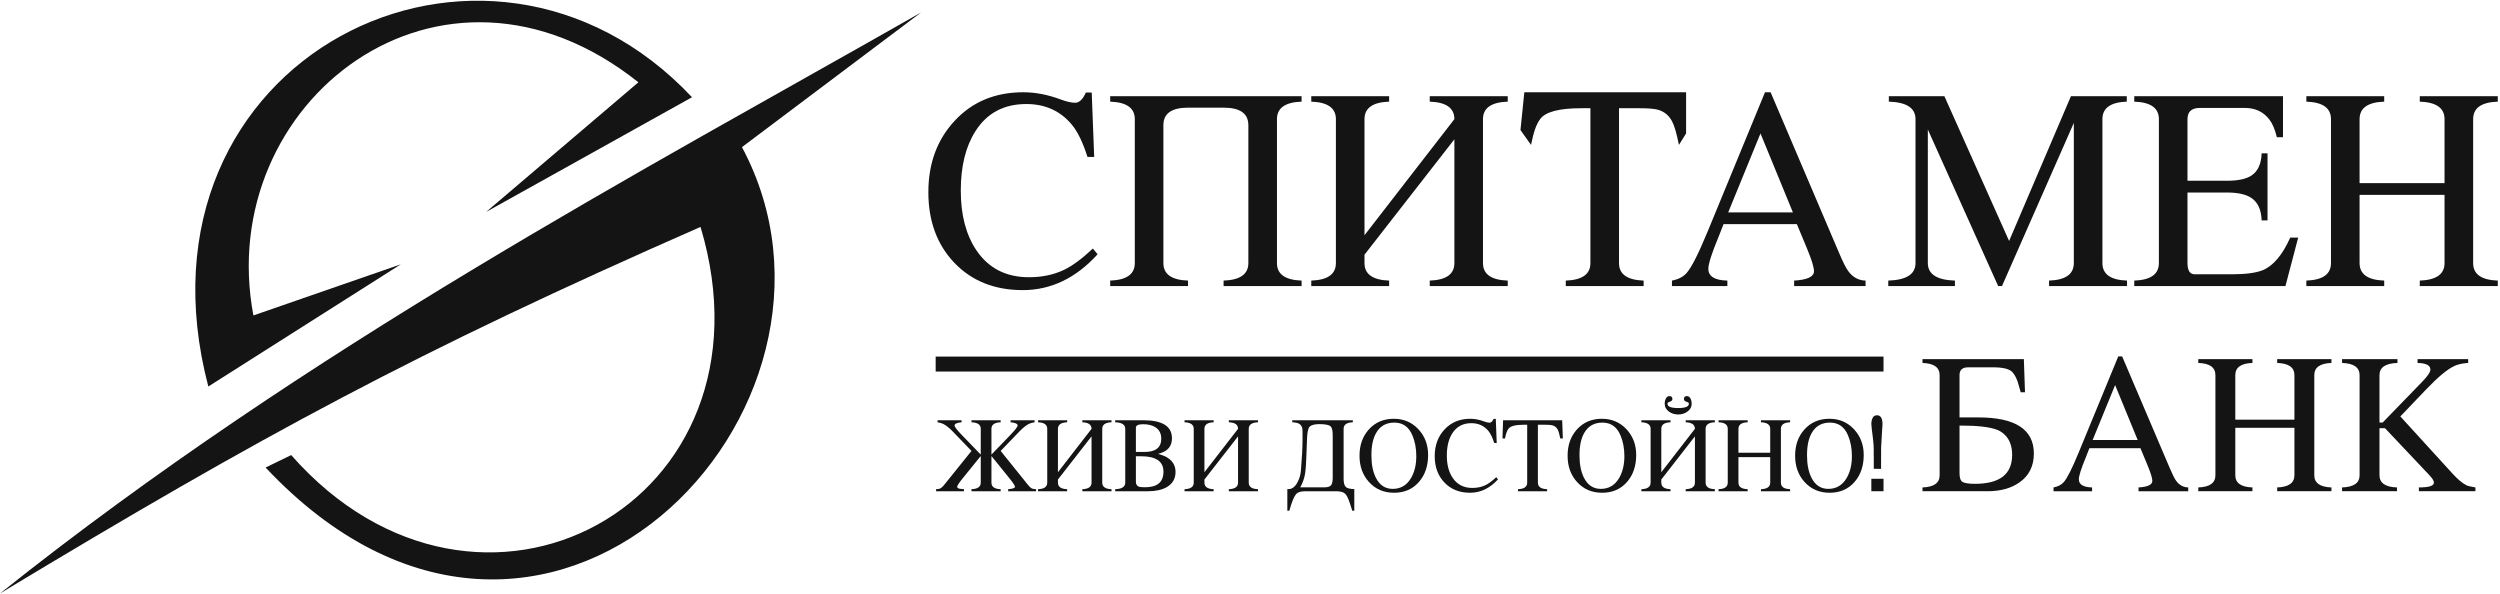
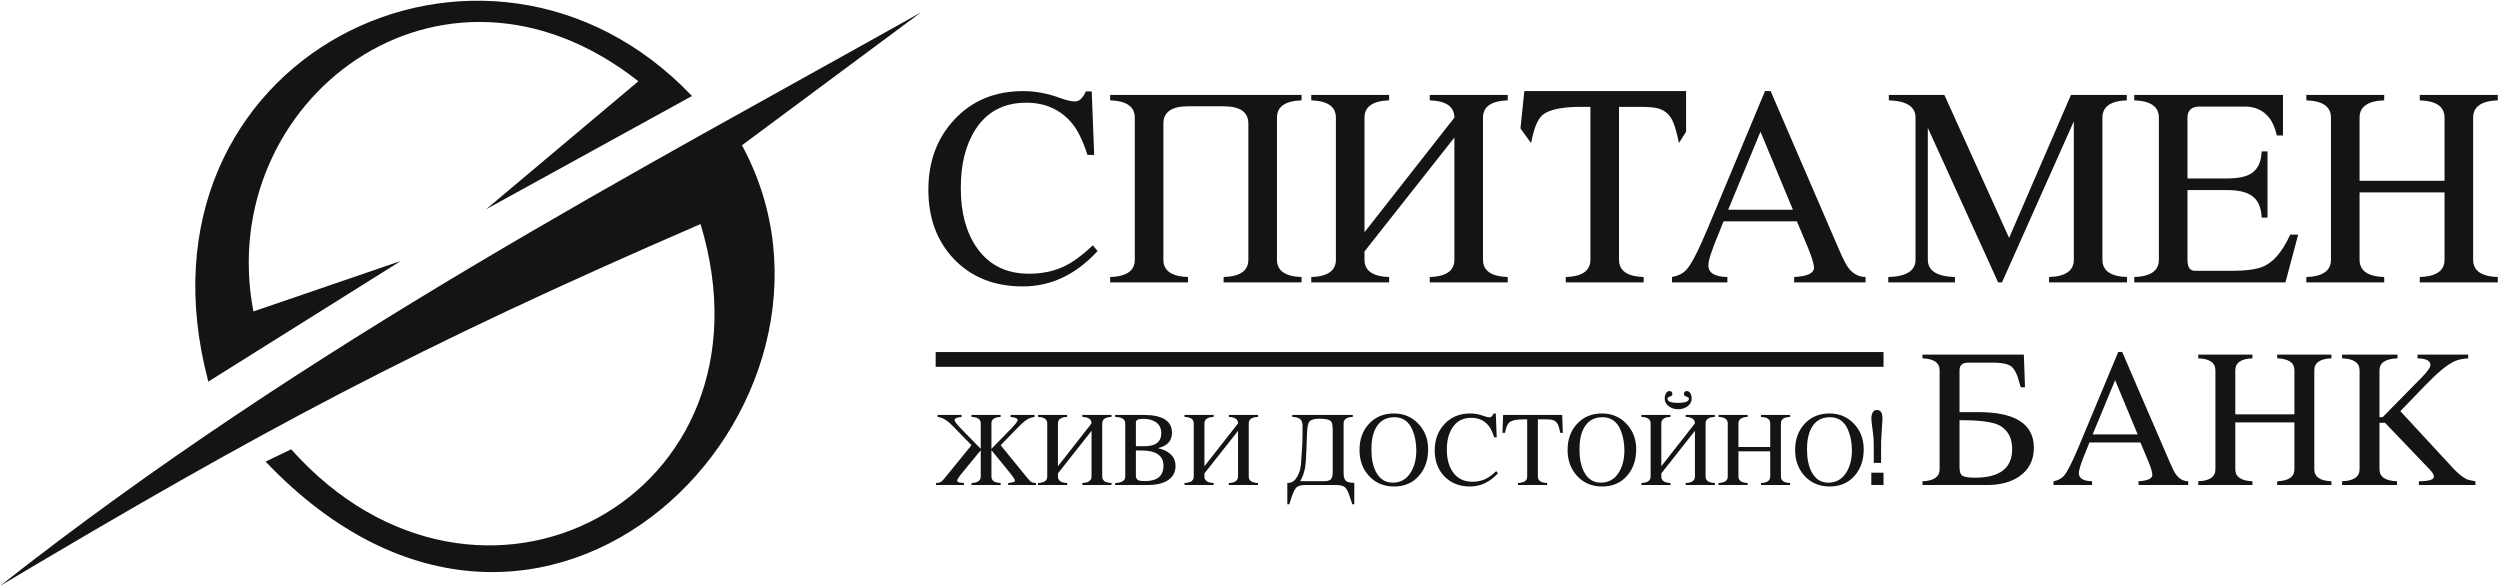
- <svg xmlns="http://www.w3.org/2000/svg" width="337" height="80" viewBox="0 0 337 80" fill="none">
-   <path d="M147.497 21.157H146.593C145.978 19.219 145.284 17.779 144.509 16.835C142.96 14.96 140.907 14.023 138.349 14.023C135.324 14.023 133.037 15.243 131.488 17.684C130.172 19.748 129.514 22.416 129.514 25.687C129.514 28.984 130.221 31.677 131.635 33.765C133.271 36.169 135.625 37.37 138.699 37.37C140.458 37.37 142.025 37.043 143.403 36.389C144.583 35.823 145.886 34.86 147.313 33.501L147.958 34.275C145.032 37.496 141.669 39.107 137.869 39.107C134.07 39.107 130.996 37.88 128.647 35.427C126.311 32.973 125.143 29.802 125.143 25.914C125.143 22.025 126.33 18.81 128.703 16.269C131.076 13.714 134.156 12.437 137.943 12.437C139.566 12.437 141.238 12.758 142.96 13.4C143.771 13.702 144.429 13.853 144.933 13.853C145.487 13.853 145.966 13.393 146.372 12.475H147.165L147.497 21.157Z" fill="#141414" />
-   <path d="M175.454 38.559H164.941V37.823C167.166 37.748 168.279 36.962 168.279 35.464V16.872C168.279 15.3 167.166 14.513 164.941 14.513H160.145C157.932 14.513 156.825 15.3 156.825 16.872V35.464C156.825 36.962 157.932 37.748 160.145 37.823V38.559H149.651V37.823C151.864 37.748 152.971 36.962 152.971 35.464V16.061C152.971 14.563 151.864 13.777 149.651 13.701V12.965H175.454V13.701C173.24 13.777 172.134 14.563 172.134 16.061V35.464C172.134 36.962 173.24 37.748 175.454 37.823V38.559Z" fill="#141414" />
-   <path d="M187.253 38.559H176.759V37.823C178.972 37.748 180.079 36.962 180.079 35.464V16.061C180.079 14.563 178.972 13.777 176.759 13.701V12.965H187.253V13.701C185.04 13.777 183.934 14.563 183.934 16.061V31.708L196.051 16.061C196.051 14.563 194.945 13.777 192.731 13.701V12.965H203.244V13.701C201.019 13.777 199.906 14.563 199.906 16.061V35.464C199.906 36.962 201.019 37.748 203.244 37.823V38.559H192.731V37.823C194.945 37.748 196.051 36.962 196.051 35.464V18.779L183.934 34.332V35.464C183.934 36.962 185.04 37.748 187.253 37.823V38.559Z" fill="#141414" />
-   <path d="M218.242 14.589V35.464C218.242 36.962 219.349 37.748 221.562 37.824V38.56H211.067V37.824C213.281 37.748 214.387 36.962 214.387 35.464V14.589H213.151C210.201 14.589 208.362 15.067 207.637 16.023C207.354 16.388 207.102 16.892 206.881 17.533C206.758 17.873 206.592 18.54 206.383 19.534L204.959 17.533L205.479 12.437H227.286V17.986L226.32 19.534C226.013 17.986 225.7 16.917 225.38 16.325C224.962 15.545 224.335 15.035 223.499 14.796C223.007 14.658 222.164 14.589 220.972 14.589H218.242Z" fill="#141414" />
-   <path d="M238.678 12.437L247.881 34.03C248.422 35.313 248.847 36.156 249.154 36.559C249.757 37.377 250.531 37.798 251.478 37.824V38.56H241.85V37.824C243.633 37.723 244.525 37.301 244.525 36.559C244.525 36.03 244.211 35.011 243.584 33.501L242.219 30.217H232.333C232.1 30.846 231.872 31.425 231.651 31.953C230.741 34.143 230.286 35.571 230.286 36.238C230.286 37.257 231.141 37.786 232.85 37.824V38.56H225.38V37.824C226.228 37.66 226.88 37.326 227.335 36.823C227.999 36.093 228.97 34.175 230.249 31.066L237.922 12.437H238.678ZM232.96 28.631H241.684L237.313 17.986L232.96 28.631Z" fill="#141414" />
-   <path d="M286.689 13.701C284.5 13.777 283.406 14.563 283.406 16.061V35.464C283.406 36.962 284.512 37.748 286.725 37.823V38.559H276.213V37.823C278.438 37.748 279.551 36.962 279.551 35.464V16.57L269.868 38.559H269.352L259.872 17.457V35.464C259.872 36.962 261.089 37.748 263.523 37.823V38.559H254.541V37.823C256.988 37.748 258.211 36.962 258.211 35.464V16.061C258.211 14.563 257.013 13.777 254.615 13.701V12.965H262.103L270.827 32.482L279.164 12.965H286.689V13.701Z" fill="#141414" />
-   <path d="M287.698 38.559V37.823C289.912 37.748 291.018 36.962 291.018 35.464V16.061C291.018 14.563 289.912 13.777 287.698 13.701V12.965H307.747V18.496H306.917C306.671 17.451 306.333 16.652 305.902 16.099C305.103 15.067 304.009 14.551 302.619 14.551H296.533C295.427 14.551 294.873 15.054 294.873 16.061V24.366H300.185C301.685 24.366 302.786 24.133 303.486 23.667C304.359 23.101 304.82 22.101 304.87 20.666H305.663V29.707H304.87C304.82 28.273 304.359 27.266 303.486 26.687C302.773 26.197 301.673 25.951 300.185 25.951H294.873V35.464C294.873 36.471 295.199 36.974 295.851 36.974H300.831C302.7 36.974 304.089 36.791 304.999 36.427C306.425 35.848 307.667 34.382 308.725 32.029H309.794L308.079 38.559H287.698Z" fill="#141414" />
-   <path d="M329.524 24.686V16.061C329.524 14.563 328.412 13.777 326.186 13.701V12.965H336.701V13.701C334.487 13.777 333.38 14.563 333.38 16.061V35.464C333.38 36.962 334.487 37.748 336.701 37.823V38.559H326.186V37.823C328.412 37.748 329.524 36.962 329.524 35.464V26.272H318.071V35.464C318.071 36.962 319.178 37.748 321.391 37.823V38.559H310.896V37.823C313.11 37.748 314.216 36.962 314.216 35.464V16.061C314.216 14.563 313.11 13.777 310.896 13.701V12.965H321.391V13.701C319.178 13.777 318.071 14.563 318.071 16.061V24.686H329.524Z" fill="#141414" />
-   <path d="M266.671 56.266C271.666 56.266 274.164 57.889 274.164 61.137C274.164 62.826 273.514 64.126 272.214 65.036C271.084 65.824 269.656 66.218 267.928 66.218H259.152V65.706C260.692 65.654 261.462 65.107 261.462 64.065V50.567C261.462 49.526 260.692 48.978 259.152 48.926V48.414H272.817L272.97 52.878H272.393C272.308 52.563 272.171 52.09 271.983 51.46C271.786 50.9 271.551 50.471 271.277 50.173C270.883 49.736 270.024 49.516 268.698 49.516H265.298C264.528 49.516 264.143 49.867 264.143 50.567V56.266H266.671ZM264.143 57.368V63.724C264.143 64.284 264.233 64.66 264.413 64.853C264.644 65.098 265.247 65.22 266.222 65.22C269.566 65.22 271.238 63.92 271.238 61.321C271.238 60.191 270.926 59.307 270.302 58.668C269.96 58.318 269.571 58.064 269.134 57.907C268.134 57.548 266.551 57.368 264.387 57.368H264.143Z" fill="#141414" />
-   <path d="M286.067 48.046L292.47 63.067C292.846 63.96 293.141 64.546 293.355 64.826C293.774 65.396 294.313 65.689 294.972 65.707V66.219H288.274V65.707C289.514 65.636 290.134 65.343 290.134 64.826C290.134 64.459 289.916 63.75 289.48 62.7L288.531 60.415H281.654C281.491 60.852 281.333 61.255 281.179 61.623C280.546 63.146 280.229 64.139 280.229 64.603C280.229 65.313 280.824 65.68 282.013 65.707V66.219H276.816V65.707C277.407 65.593 277.86 65.361 278.177 65.01C278.638 64.503 279.314 63.168 280.204 61.006L285.541 48.046H286.067ZM282.09 59.312H288.159L285.118 51.907L282.09 59.312Z" fill="#141414" />
-   <path d="M309.287 56.568V50.567C309.287 49.526 308.513 48.978 306.964 48.926V48.414H314.278V48.926C312.738 48.978 311.968 49.526 311.968 50.567V64.065C311.968 65.107 312.738 65.654 314.278 65.706V66.218H306.964V65.706C308.513 65.654 309.287 65.107 309.287 64.065V57.67H301.319V64.065C301.319 65.107 302.089 65.654 303.628 65.706V66.218H296.328V65.706C297.868 65.654 298.638 65.107 298.638 64.065V50.567C298.638 49.526 297.868 48.978 296.328 48.926V48.414H303.628V48.926C302.089 48.978 301.319 49.526 301.319 50.567V56.568H309.287Z" fill="#141414" />
-   <path d="M333.686 66.218H326.065V65.706C327.417 65.706 328.093 65.492 328.093 65.063C328.093 64.826 327.9 64.503 327.515 64.091L321.498 57.723H320.754V64.065C320.754 65.107 321.541 65.654 323.115 65.706V66.218H315.711V65.706C317.285 65.654 318.072 65.107 318.072 64.065V50.567C318.072 49.526 317.285 48.978 315.711 48.926V48.414H323.179V48.926C321.562 48.978 320.754 49.526 320.754 50.567V56.962H321.177L326.489 51.486C327.242 50.707 327.618 50.151 327.618 49.819C327.618 49.249 327.041 48.952 325.886 48.926V48.414H332.711V48.926C331.958 48.969 331.338 49.105 330.852 49.333C329.912 49.77 328.657 50.808 327.092 52.444L323.564 56.134L330.658 63.907C331.328 64.634 331.932 65.137 332.481 65.417C332.651 65.505 333.055 65.601 333.686 65.706V66.218Z" fill="#141414" />
-   <path d="M139.659 66.219H135.901V65.943C136.512 65.891 136.818 65.786 136.818 65.626C136.818 65.475 136.579 65.104 136.101 64.511L133.674 61.504H133.646V65.061C133.646 65.621 134.06 65.915 134.887 65.943V66.219H130.956V65.943C131.788 65.915 132.205 65.621 132.205 65.061V61.504H132.177L129.743 64.511C129.264 65.104 129.025 65.475 129.025 65.626C129.025 65.776 129.184 65.868 129.501 65.901C129.584 65.91 129.731 65.924 129.943 65.943V66.219H126.184V65.943C126.451 65.939 126.655 65.896 126.798 65.816C126.927 65.746 127.08 65.6 127.26 65.379L130.956 60.784L128.446 58.18C127.968 57.681 127.533 57.336 127.142 57.143C126.945 57.044 126.692 56.971 126.384 56.924V56.648H129.618V56.924C128.988 56.98 128.674 57.126 128.674 57.361C128.674 57.535 129.007 57.968 129.674 58.66L132.205 61.278V57.806C132.205 57.246 131.788 56.952 130.956 56.924V56.648H134.887V56.924C134.06 56.952 133.646 57.246 133.646 57.806V61.278L136.17 58.66C136.841 57.964 137.177 57.531 137.177 57.361C137.177 57.126 136.86 56.98 136.225 56.924V56.648H139.459V56.924C139.138 56.975 138.88 57.048 138.687 57.143C138.319 57.326 137.889 57.672 137.398 58.18L134.887 60.784L138.584 65.379C138.763 65.6 138.919 65.748 139.053 65.823C139.191 65.898 139.393 65.939 139.659 65.943V66.219Z" fill="#141414" />
-   <path d="M143.851 66.219H139.927V65.943C140.754 65.915 141.168 65.621 141.168 65.061V57.806C141.168 57.246 140.754 56.952 139.927 56.924V56.648H143.851V56.924C143.023 56.952 142.61 57.246 142.61 57.806V63.657L147.14 57.806C147.14 57.246 146.727 56.952 145.899 56.924V56.648H149.83V56.924C148.998 56.952 148.582 57.246 148.582 57.806V65.061C148.582 65.621 148.998 65.915 149.83 65.943V66.219H145.899V65.943C146.727 65.915 147.14 65.621 147.14 65.061V58.822L142.61 64.638V65.061C142.61 65.621 143.023 65.915 143.851 65.943V66.219Z" fill="#141414" />
-   <path d="M150.325 65.943C151.23 65.915 151.683 65.621 151.683 65.061V57.806C151.683 57.246 151.23 56.952 150.325 56.924V56.648H154.111C156.69 56.648 157.98 57.458 157.98 59.076C157.98 59.74 157.754 60.26 157.304 60.636C157.037 60.857 156.637 61.041 156.104 61.187C156.628 61.323 157.037 61.483 157.331 61.667C158.085 62.127 158.462 62.777 158.462 63.614C158.462 64.546 158.053 65.238 157.235 65.689C156.591 66.042 155.77 66.219 154.773 66.219H150.325V65.943ZM153.118 61.504V64.92C153.118 65.268 153.247 65.494 153.504 65.597C153.651 65.654 153.934 65.682 154.352 65.682C156.007 65.682 156.835 64.984 156.835 63.586C156.835 62.198 155.833 61.504 153.828 61.504H153.118ZM153.118 60.925H154.276C155.784 60.925 156.538 60.328 156.538 59.133C156.538 58.46 156.285 57.954 155.78 57.615C155.352 57.328 154.791 57.185 154.097 57.185C153.444 57.185 153.118 57.34 153.118 57.651V60.925Z" fill="#141414" />
-   <path d="M163.599 66.219H159.675V65.943C160.502 65.915 160.916 65.621 160.916 65.061V57.806C160.916 57.246 160.502 56.952 159.675 56.924V56.648H163.599V56.924C162.771 56.952 162.357 57.246 162.357 57.806V63.657L166.888 57.806C166.888 57.246 166.474 56.952 165.647 56.924V56.648H169.578V56.924C168.746 56.952 168.33 57.246 168.33 57.806V65.061C168.33 65.621 168.746 65.915 169.578 65.943V66.219H165.647V65.943C166.474 65.915 166.888 65.621 166.888 65.061V58.822L162.357 64.638V65.061C162.357 65.621 162.771 65.915 163.599 65.943V66.219Z" fill="#141414" />
-   <path d="M182.56 68.851H182.291L181.905 67.679C181.712 67.101 181.512 66.72 181.305 66.536C181.066 66.324 180.663 66.219 180.098 66.219H175.946C175.321 66.219 174.898 66.362 174.677 66.649C174.401 67.007 174.11 67.74 173.802 68.851H173.533V65.929H173.705C174.156 65.929 174.542 65.647 174.864 65.082C175.149 64.588 175.316 64.024 175.367 63.389C175.51 61.657 175.581 60.288 175.581 59.281V58.095C175.581 57.653 175.452 57.343 175.195 57.164C174.992 57.023 174.659 56.943 174.195 56.924V56.648H182.36V56.924C181.532 56.952 181.119 57.246 181.119 57.806V64.553C181.119 65.108 181.224 65.477 181.436 65.661C181.62 65.826 181.994 65.915 182.56 65.929V68.851ZM179.65 64.341V58.688C179.65 58.063 179.56 57.663 179.381 57.488C179.16 57.277 178.652 57.171 177.857 57.171C177.227 57.171 176.792 57.281 176.553 57.503C176.342 57.696 176.22 58.239 176.188 59.133L176.091 61.695C176.055 62.673 176.004 63.365 175.94 63.769C175.829 64.461 175.606 65.104 175.27 65.696H178.491C178.974 65.696 179.293 65.593 179.45 65.386C179.583 65.207 179.65 64.859 179.65 64.341Z" fill="#141414" />
-   <path d="M192.51 61.335C192.51 62.793 192.105 63.995 191.296 64.941C190.45 65.929 189.324 66.423 187.917 66.423C186.538 66.423 185.411 65.941 184.538 64.976C183.687 64.04 183.262 62.859 183.262 61.434C183.262 60.003 183.68 58.822 184.517 57.891C185.382 56.931 186.506 56.451 187.89 56.451C189.223 56.451 190.331 56.926 191.214 57.877C192.078 58.813 192.51 59.965 192.51 61.335ZM190.917 61.49C190.917 60.45 190.742 59.516 190.393 58.688C189.91 57.54 189.101 56.966 187.966 56.966C186.857 56.966 186.039 57.427 185.51 58.349C185.083 59.093 184.869 60.074 184.869 61.292V61.434C184.869 62.596 185.062 63.572 185.448 64.362C185.954 65.388 186.717 65.901 187.738 65.901C188.804 65.901 189.625 65.418 190.2 64.454C190.678 63.645 190.917 62.657 190.917 61.49Z" fill="#141414" />
-   <path d="M201.757 59.712H201.419C201.189 58.987 200.929 58.448 200.64 58.095C200.06 57.394 199.292 57.044 198.336 57.044C197.205 57.044 196.35 57.5 195.771 58.413C195.279 59.184 195.033 60.182 195.033 61.405C195.033 62.638 195.297 63.645 195.826 64.426C196.437 65.324 197.318 65.774 198.467 65.774C199.125 65.774 199.711 65.651 200.226 65.407C200.667 65.195 201.154 64.835 201.688 64.327L201.929 64.616C200.835 65.821 199.578 66.423 198.157 66.423C196.736 66.423 195.587 65.964 194.709 65.047C193.835 64.129 193.399 62.944 193.399 61.49C193.399 60.036 193.842 58.834 194.729 57.884C195.617 56.928 196.769 56.451 198.185 56.451C198.792 56.451 199.417 56.571 200.06 56.811C200.364 56.924 200.61 56.98 200.798 56.98C201.005 56.98 201.184 56.808 201.336 56.465H201.633L201.757 59.712Z" fill="#141414" />
-   <path d="M207.307 57.255V65.061C207.307 65.621 207.72 65.915 208.548 65.943V66.219H204.624V65.943C205.452 65.915 205.866 65.621 205.866 65.061V57.255H205.403C204.3 57.255 203.613 57.434 203.341 57.792C203.236 57.928 203.141 58.116 203.059 58.356C203.013 58.483 202.95 58.733 202.872 59.105H202.534L202.617 56.648H210.583L210.672 59.105H210.327C210.212 58.526 210.095 58.126 209.976 57.905C209.819 57.613 209.585 57.423 209.272 57.333C209.088 57.281 208.773 57.255 208.327 57.255H207.307Z" fill="#141414" />
-   <path d="M220.56 61.335C220.56 62.793 220.155 63.995 219.346 64.941C218.5 65.929 217.374 66.423 215.967 66.423C214.588 66.423 213.461 65.941 212.588 64.976C211.737 64.04 211.312 62.859 211.312 61.434C211.312 60.003 211.73 58.822 212.567 57.891C213.431 56.931 214.555 56.451 215.939 56.451C217.272 56.451 218.38 56.926 219.263 57.877C220.127 58.813 220.56 59.965 220.56 61.335ZM218.967 61.49C218.967 60.45 218.792 59.516 218.442 58.688C217.96 57.54 217.151 56.966 216.015 56.966C214.907 56.966 214.089 57.427 213.56 58.349C213.132 59.093 212.918 60.074 212.918 61.292V61.434C212.918 62.596 213.111 63.572 213.498 64.362C214.004 65.388 214.767 65.901 215.787 65.901C216.854 65.901 217.675 65.418 218.249 64.454C218.727 63.645 218.967 62.657 218.967 61.49Z" fill="#141414" />
-   <path d="M225.034 53.395C225.305 53.395 225.44 53.527 225.44 53.79C225.44 53.969 225.307 54.096 225.041 54.172C224.866 54.218 224.779 54.308 224.779 54.44C224.779 54.816 225.259 55.004 226.22 55.004C227.181 55.004 227.661 54.811 227.661 54.426C227.661 54.308 227.562 54.221 227.364 54.164C227.116 54.099 226.992 53.974 226.992 53.79C226.992 53.527 227.125 53.395 227.392 53.395C227.604 53.395 227.771 53.513 227.896 53.748C227.992 53.941 228.04 54.157 228.04 54.397C228.04 54.853 227.843 55.221 227.447 55.498C227.093 55.748 226.684 55.872 226.22 55.872C225.755 55.872 225.346 55.748 224.992 55.498C224.597 55.221 224.399 54.853 224.399 54.397C224.399 54.162 224.447 53.948 224.544 53.755C224.659 53.515 224.822 53.395 225.034 53.395ZM225.185 66.219H221.261V65.943C222.089 65.915 222.503 65.621 222.503 65.061V57.806C222.503 57.246 222.089 56.952 221.261 56.924V56.648H225.185V56.924C224.358 56.952 223.944 57.246 223.944 57.806V63.657L228.475 57.806C228.475 57.246 228.061 56.952 227.233 56.924V56.648H231.164V56.924C230.332 56.952 229.916 57.246 229.916 57.806V65.061C229.916 65.621 230.332 65.915 231.164 65.943V66.219H227.233V65.943C228.061 65.915 228.475 65.621 228.475 65.061V58.822L223.944 64.638V65.061C223.944 65.621 224.358 65.915 225.185 65.943V66.219Z" fill="#141414" />
-   <path d="M238.625 61.031V57.806C238.625 57.246 238.209 56.952 237.377 56.924V56.648H241.307V56.924C240.48 56.952 240.066 57.246 240.066 57.806V65.061C240.066 65.621 240.48 65.915 241.307 65.943V66.219H237.377V65.943C238.209 65.915 238.625 65.621 238.625 65.061V61.624H234.342V65.061C234.342 65.621 234.756 65.915 235.584 65.943V66.219H231.66V65.943C232.487 65.915 232.901 65.621 232.901 65.061V57.806C232.901 57.246 232.487 56.952 231.66 56.924V56.648H235.584V56.924C234.756 56.952 234.342 57.246 234.342 57.806V61.031H238.625Z" fill="#141414" />
-   <path d="M251.23 61.335C251.23 62.793 250.825 63.995 250.016 64.941C249.17 65.929 248.043 66.423 246.637 66.423C245.257 66.423 244.131 65.941 243.257 64.976C242.407 64.04 241.982 62.859 241.982 61.434C241.982 60.003 242.4 58.822 243.237 57.891C244.101 56.931 245.225 56.451 246.609 56.451C247.943 56.451 249.05 56.926 249.933 57.877C250.798 58.813 251.23 59.965 251.23 61.335ZM249.637 61.49C249.637 60.45 249.462 59.516 249.113 58.688C248.63 57.54 247.821 56.966 246.685 56.966C245.577 56.966 244.758 57.427 244.23 58.349C243.802 59.093 243.589 60.074 243.589 61.292V61.434C243.589 62.596 243.782 63.572 244.168 64.362C244.673 65.388 245.437 65.901 246.457 65.901C247.524 65.901 248.345 65.418 248.919 64.454C249.398 63.645 249.637 62.657 249.637 61.49Z" fill="#141414" />
-   <path d="M253.76 57.128C253.76 57.213 253.758 57.298 253.754 57.382C253.749 57.462 253.74 57.559 253.726 57.672L253.574 60.336L253.567 63.205L252.586 63.193V61.681C252.549 61.238 252.643 60.365 252.478 59.118C252.331 58.032 252.257 57.375 252.257 57.15C252.257 56.858 252.312 56.59 252.423 56.345C252.533 56.1 252.738 55.978 253.037 55.978C253.344 55.978 253.556 56.145 253.671 56.479C253.731 56.653 253.76 56.87 253.76 57.128Z" fill="#141414" />
-   <path d="M253.899 64.538H252.257V66.218H253.899V64.538Z" fill="#141414" />
-   <path d="M54.031 35.63L28.083 52.1C16.423 7.731 65.527 -16.471 93.282 13.109L65.527 28.571L86.056 11.092C59.451 -10.084 28.74 13.781 34.159 42.521L54.031 35.63Z" fill="#141414" />
-   <path d="M94.432 30.588C55.916 47.499 35.446 58.622 0 80C41.706 46.742 86.527 23.105 124.158 1.681L100.016 19.832C118.903 55.126 73.247 102.857 35.802 63.025L39.251 61.344C64.542 90.084 105.6 67.899 94.432 30.588Z" fill="#141414" />
-   <path d="M253.899 48.067H126.128V50.084H253.899V48.067Z" fill="#141414" />
+ <svg xmlns="http://www.w3.org/2000/svg" width="256" height="60" viewBox="0 0 256 60" fill="none">
+   <path d="M112.045 15.868H111.359C110.892 14.414 110.364 13.334 109.776 12.626C108.599 11.22 107.039 10.517 105.096 10.517C102.798 10.517 101.061 11.432 99.884 13.263C98.885 14.811 98.385 16.811 98.385 19.265C98.385 21.738 98.922 23.757 99.996 25.324C101.238 27.127 103.027 28.028 105.362 28.028C106.698 28.028 107.889 27.782 108.935 27.292C109.832 26.867 110.822 26.145 111.905 25.126L112.395 25.706C110.173 28.122 107.618 29.33 104.732 29.33C101.846 29.33 99.51 28.41 97.726 26.57C95.951 24.729 95.064 22.351 95.064 19.435C95.064 16.519 95.966 14.108 97.768 12.201C99.571 10.286 101.911 9.328 104.788 9.328C106.021 9.328 107.291 9.568 108.599 10.05C109.215 10.276 109.715 10.389 110.098 10.389C110.518 10.389 110.882 10.045 111.191 9.356H111.793L112.045 15.868Z" fill="#141414" />
+   <path d="M133.282 28.92H125.296V28.368C126.987 28.311 127.832 27.721 127.832 26.598V12.654C127.832 11.475 126.987 10.885 125.296 10.885H121.654C119.972 10.885 119.131 11.475 119.131 12.654V26.598C119.131 27.721 119.972 28.311 121.654 28.368V28.92H113.681V28.368C115.363 28.311 116.203 27.721 116.203 26.598V12.046C116.203 10.923 115.363 10.333 113.681 10.276V9.724H133.282V10.276C131.601 10.333 130.761 10.923 130.761 12.046V26.598C130.761 27.721 131.601 28.311 133.282 28.368V28.92Z" fill="#141414" />
+   <path d="M142.246 28.92H134.274V28.368C135.955 28.311 136.796 27.721 136.796 26.598V12.046C136.796 10.923 135.955 10.333 134.274 10.276V9.724H142.246V10.276C140.565 10.333 139.724 10.923 139.724 12.046V23.781L148.929 12.046C148.929 10.923 148.089 10.333 146.407 10.276V9.724H154.393V10.276C152.703 10.333 151.858 10.923 151.858 12.046V26.598C151.858 27.721 152.703 28.311 154.393 28.368V28.92H146.407V28.368C148.089 28.311 148.929 27.721 148.929 26.598V14.084L139.724 25.749V26.598C139.724 27.721 140.565 28.311 142.246 28.368V28.92Z" fill="#141414" />
+   <path d="M165.786 10.941V26.598C165.786 27.721 166.627 28.311 168.308 28.368V28.92H160.336V28.368C162.018 28.311 162.858 27.721 162.858 26.598V10.941H161.919C159.678 10.941 158.281 11.3 157.73 12.017C157.515 12.291 157.324 12.668 157.156 13.15C157.062 13.405 156.936 13.905 156.778 14.65L155.696 13.15L156.091 9.328H172.656V13.489L171.923 14.65C171.689 13.489 171.451 12.687 171.208 12.244C170.891 11.659 170.415 11.277 169.779 11.097C169.406 10.993 168.766 10.941 167.86 10.941H165.786Z" fill="#141414" />
+   <path d="M181.311 9.328L188.302 25.522C188.713 26.485 189.035 27.117 189.269 27.419C189.726 28.032 190.315 28.349 191.034 28.368V28.92H183.721V28.368C185.075 28.292 185.752 27.976 185.752 27.419C185.752 27.023 185.514 26.258 185.037 25.126L184.001 22.663H176.491C176.314 23.134 176.141 23.569 175.972 23.965C175.281 25.607 174.936 26.678 174.936 27.178C174.936 27.943 175.585 28.339 176.883 28.368V28.92H171.209V28.368C171.853 28.245 172.349 27.995 172.694 27.617C173.198 27.07 173.936 25.631 174.908 23.3L180.736 9.328H181.311ZM176.967 21.474H183.594L180.274 13.489L176.967 21.474Z" fill="#141414" />
+   <path d="M217.781 10.276C216.119 10.333 215.287 10.923 215.287 12.046V26.598C215.287 27.721 216.128 28.311 217.809 28.368V28.92H209.823V28.368C211.514 28.311 212.359 27.721 212.359 26.598V12.428L205.003 28.92H204.611L197.41 13.093V26.598C197.41 27.721 198.335 28.311 200.184 28.368V28.92H193.361V28.368C195.219 28.311 196.149 27.721 196.149 26.598V12.046C196.149 10.923 195.238 10.333 193.417 10.276V9.724H199.105L205.732 24.361L212.065 9.724H217.781V10.276Z" fill="#141414" />
+   <path d="M218.548 28.92V28.368C220.229 28.311 221.07 27.721 221.07 26.598V12.046C221.07 10.923 220.229 10.333 218.548 10.276V9.724H233.778V13.872H233.148C232.961 13.088 232.704 12.489 232.377 12.074C231.77 11.3 230.938 10.913 229.883 10.913H225.259C224.419 10.913 223.998 11.291 223.998 12.046V18.274H228.034C229.173 18.274 230.009 18.1 230.541 17.751C231.205 17.326 231.555 16.576 231.592 15.5H232.195V22.28H231.592C231.555 21.205 231.205 20.45 230.541 20.016C230 19.648 229.164 19.463 228.034 19.463H223.998V26.598C223.998 27.353 224.246 27.731 224.741 27.731H228.524C229.944 27.731 230.999 27.594 231.69 27.32C232.774 26.886 233.717 25.786 234.521 24.022H235.333L234.03 28.92H218.548Z" fill="#141414" />
+   <path d="M250.321 18.515V12.046C250.321 10.923 249.476 10.333 247.785 10.276V9.724H255.773V10.276C254.091 10.333 253.25 10.923 253.25 12.046V26.598C253.25 27.721 254.091 28.311 255.773 28.368V28.92H247.785V28.368C249.476 28.311 250.321 27.721 250.321 26.598V19.704H241.62V26.598C241.62 27.721 242.461 28.311 244.143 28.368V28.92H236.17V28.368C237.852 28.311 238.692 27.721 238.692 26.598V12.046C238.692 10.923 237.852 10.333 236.17 10.276V9.724H244.143V10.276C242.461 10.333 241.62 10.923 241.62 12.046V18.515H250.321Z" fill="#141414" />
+   <path d="M202.575 42.2C206.369 42.2 208.267 43.417 208.267 45.853C208.267 47.12 207.773 48.095 206.785 48.778C205.927 49.369 204.842 49.664 203.53 49.664H196.863V49.28C198.033 49.24 198.617 48.83 198.617 48.049V37.926C198.617 37.145 198.033 36.734 196.863 36.695V36.31H207.243L207.36 39.659H206.922C206.857 39.422 206.753 39.068 206.61 38.595C206.46 38.175 206.282 37.853 206.074 37.63C205.775 37.302 205.122 37.138 204.115 37.138H201.532C200.947 37.138 200.655 37.4 200.655 37.926V42.2H202.575ZM200.655 43.027V47.793C200.655 48.213 200.723 48.496 200.859 48.64C201.035 48.824 201.493 48.916 202.234 48.916C204.774 48.916 206.045 47.941 206.045 45.991C206.045 45.144 205.807 44.481 205.333 44.002C205.073 43.739 204.777 43.549 204.446 43.43C203.686 43.161 202.484 43.027 200.84 43.027H200.655Z" fill="#141414" />
+   <path d="M217.309 36.035L222.173 47.3C222.459 47.97 222.683 48.41 222.845 48.62C223.164 49.047 223.573 49.266 224.073 49.28V49.664H218.986V49.28C219.928 49.227 220.399 49.007 220.399 48.62C220.399 48.344 220.233 47.812 219.902 47.025L219.18 45.311H213.956C213.833 45.639 213.713 45.941 213.596 46.217C213.115 47.359 212.875 48.105 212.875 48.452C212.875 48.984 213.326 49.26 214.229 49.28V49.664H210.282V49.28C210.73 49.194 211.075 49.02 211.315 48.758C211.666 48.377 212.179 47.376 212.855 45.754L216.91 36.035H217.309ZM214.288 44.484H218.898L216.588 38.93L214.288 44.484Z" fill="#141414" />
+   <path d="M234.948 42.426V37.926C234.948 37.145 234.36 36.734 233.183 36.695V36.31H238.739V36.695C237.569 36.734 236.985 37.145 236.985 37.926V48.049C236.985 48.83 237.569 49.24 238.739 49.28V49.664H233.183V49.28C234.36 49.24 234.948 48.83 234.948 48.049V43.253H228.895V48.049C228.895 48.83 229.48 49.24 230.649 49.28V49.664H225.103V49.28C226.273 49.24 226.858 48.83 226.858 48.049V37.926C226.858 37.145 226.273 36.734 225.103 36.695V36.31H230.649V36.695C229.48 36.734 228.895 37.145 228.895 37.926V42.426H234.948Z" fill="#141414" />
+   <path d="M253.483 49.664H247.694V49.28C248.72 49.28 249.234 49.119 249.234 48.797C249.234 48.62 249.087 48.377 248.795 48.069L244.224 43.293H243.659V48.049C243.659 48.83 244.256 49.24 245.452 49.28V49.664H239.828V49.28C241.024 49.24 241.621 48.83 241.621 48.049V37.926C241.621 37.145 241.024 36.734 239.828 36.695V36.31H245.501V36.695C244.273 36.734 243.659 37.145 243.659 37.926V42.721H243.98L248.015 38.615C248.587 38.031 248.873 37.614 248.873 37.364C248.873 36.938 248.434 36.714 247.557 36.695V36.31H252.742V36.695C252.17 36.727 251.699 36.829 251.329 37C250.616 37.328 249.663 38.106 248.473 39.334L245.793 42.101L251.182 47.931C251.691 48.476 252.15 48.853 252.567 49.063C252.697 49.129 253.004 49.201 253.483 49.28V49.664Z" fill="#141414" />
+   <path d="M106.091 49.664H103.236V49.457C103.701 49.419 103.933 49.339 103.933 49.219C103.933 49.106 103.751 48.828 103.388 48.383L101.544 46.128H101.523V48.796C101.523 49.216 101.838 49.436 102.466 49.457V49.664H99.48V49.457C100.112 49.436 100.428 49.216 100.428 48.796V46.128H100.407L98.558 48.383C98.195 48.828 98.013 49.106 98.013 49.219C98.013 49.332 98.134 49.401 98.375 49.426C98.438 49.433 98.549 49.443 98.71 49.457V49.664H95.855V49.457C96.057 49.454 96.213 49.422 96.321 49.362C96.419 49.309 96.536 49.2 96.672 49.034L99.48 45.588L97.573 43.635C97.21 43.261 96.88 43.002 96.583 42.857C96.433 42.783 96.241 42.728 96.007 42.693V42.486H98.464V42.693C97.985 42.735 97.746 42.845 97.746 43.021C97.746 43.152 97.999 43.476 98.506 43.995L100.428 45.959V43.355C100.428 42.935 100.112 42.714 99.48 42.693V42.486H102.466V42.693C101.838 42.714 101.523 42.935 101.523 43.355V45.959L103.44 43.995C103.951 43.473 104.206 43.148 104.206 43.021C104.206 42.845 103.964 42.735 103.482 42.693V42.486H105.939V42.693C105.695 42.732 105.499 42.786 105.353 42.857C105.073 42.995 104.747 43.254 104.373 43.635L102.466 45.588L105.274 49.034C105.41 49.2 105.529 49.311 105.63 49.367C105.735 49.424 105.889 49.454 106.091 49.457V49.664Z" fill="#141414" />
+   <path d="M109.275 49.664H106.294V49.457C106.923 49.436 107.237 49.216 107.237 48.796V43.355C107.237 42.935 106.923 42.714 106.294 42.693V42.486H109.275V42.693C108.647 42.714 108.332 42.935 108.332 43.355V47.742L111.774 43.355C111.774 42.935 111.46 42.714 110.831 42.693V42.486H113.817V42.693C113.185 42.714 112.869 42.935 112.869 43.355V48.796C112.869 49.216 113.185 49.436 113.817 49.457V49.664H110.831V49.457C111.46 49.436 111.774 49.216 111.774 48.796V44.117L108.332 48.478V48.796C108.332 49.216 108.647 49.436 109.275 49.457V49.664Z" fill="#141414" />
+   <path d="M114.193 49.457C114.882 49.436 115.225 49.216 115.225 48.796V43.355C115.225 42.935 114.882 42.714 114.193 42.693V42.486H117.07C119.029 42.486 120.009 43.093 120.009 44.307C120.009 44.805 119.837 45.195 119.495 45.477C119.292 45.643 118.989 45.781 118.584 45.89C118.982 45.992 119.292 46.112 119.516 46.25C120.089 46.596 120.375 47.083 120.375 47.711C120.375 48.409 120.064 48.928 119.443 49.267C118.954 49.532 118.33 49.664 117.573 49.664H114.193V49.457ZM116.315 46.128V48.69C116.315 48.951 116.413 49.12 116.608 49.198C116.72 49.24 116.935 49.261 117.253 49.261C118.51 49.261 119.139 48.738 119.139 47.689C119.139 46.648 118.377 46.128 116.855 46.128H116.315ZM116.315 45.694H117.195C118.341 45.694 118.914 45.246 118.914 44.35C118.914 43.845 118.722 43.466 118.337 43.212C118.012 42.996 117.587 42.889 117.059 42.889C116.563 42.889 116.315 43.005 116.315 43.238V45.694Z" fill="#141414" />
+   <path d="M124.277 49.664H121.296V49.457C121.924 49.436 122.239 49.216 122.239 48.796V43.355C122.239 42.935 121.924 42.714 121.296 42.693V42.486H124.277V42.693C123.648 42.714 123.334 42.935 123.334 43.355V47.742L126.776 43.355C126.776 42.935 126.461 42.714 125.833 42.693V42.486H128.819V42.693C128.187 42.714 127.871 42.935 127.871 43.355V48.796C127.871 49.216 128.187 49.436 128.819 49.457V49.664H125.833V49.457C126.461 49.436 126.776 49.216 126.776 48.796V44.117L123.334 48.478V48.796C123.334 49.216 123.648 49.436 124.277 49.457V49.664Z" fill="#141414" />
+   <path d="M138.68 51.638H138.476L138.183 50.76C138.036 50.326 137.884 50.04 137.727 49.902C137.545 49.743 137.24 49.664 136.81 49.664H133.657C133.181 49.664 132.86 49.772 132.692 49.987C132.483 50.255 132.261 50.805 132.027 51.638H131.823V49.447H131.954C132.296 49.447 132.589 49.235 132.834 48.812C133.05 48.441 133.178 48.018 133.216 47.541C133.325 46.243 133.379 45.216 133.379 44.461V43.571C133.379 43.24 133.281 43.007 133.085 42.873C132.932 42.767 132.678 42.707 132.326 42.693V42.486H138.529V42.693C137.9 42.714 137.586 42.935 137.586 43.355V48.415C137.586 48.831 137.666 49.108 137.826 49.246C137.966 49.369 138.251 49.436 138.68 49.447V51.638ZM136.47 48.256V44.016C136.47 43.547 136.402 43.247 136.265 43.116C136.098 42.958 135.712 42.878 135.108 42.878C134.629 42.878 134.299 42.961 134.117 43.127C133.957 43.272 133.864 43.679 133.84 44.35L133.767 46.271C133.739 47.005 133.7 47.524 133.651 47.827C133.567 48.346 133.398 48.828 133.143 49.272H135.59C135.956 49.272 136.199 49.194 136.318 49.039C136.419 48.905 136.47 48.644 136.47 48.256Z" fill="#141414" />
+   <path d="M146.239 46.001C146.239 47.095 145.932 47.996 145.317 48.706C144.675 49.447 143.819 49.817 142.75 49.817C141.703 49.817 140.847 49.456 140.183 48.732C139.537 48.03 139.214 47.144 139.214 46.075C139.214 45.002 139.532 44.117 140.168 43.418C140.824 42.698 141.678 42.338 142.729 42.338C143.742 42.338 144.584 42.694 145.254 43.407C145.911 44.109 146.239 44.974 146.239 46.001ZM145.029 46.117C145.029 45.337 144.896 44.637 144.631 44.016C144.264 43.155 143.65 42.724 142.787 42.724C141.945 42.724 141.324 43.07 140.922 43.762C140.597 44.319 140.435 45.055 140.435 45.969V46.075C140.435 46.947 140.581 47.679 140.875 48.272C141.259 49.041 141.839 49.425 142.614 49.425C143.424 49.425 144.048 49.064 144.484 48.34C144.847 47.733 145.029 46.992 145.029 46.117Z" fill="#141414" />
+   <path d="M153.263 44.783H153.007C152.832 44.24 152.635 43.836 152.415 43.571C151.975 43.045 151.391 42.783 150.665 42.783C149.806 42.783 149.156 43.125 148.716 43.809C148.343 44.388 148.156 45.136 148.156 46.054C148.156 46.978 148.356 47.733 148.758 48.319C149.223 48.993 149.891 49.33 150.765 49.33C151.264 49.33 151.709 49.238 152.1 49.055C152.436 48.896 152.806 48.626 153.211 48.245L153.394 48.462C152.563 49.365 151.608 49.817 150.529 49.817C149.45 49.817 148.576 49.473 147.909 48.785C147.246 48.097 146.914 47.208 146.914 46.117C146.914 45.027 147.251 44.125 147.925 43.413C148.599 42.696 149.474 42.338 150.55 42.338C151.011 42.338 151.486 42.428 151.975 42.608C152.205 42.693 152.392 42.735 152.535 42.735C152.692 42.735 152.828 42.606 152.944 42.349H153.169L153.263 44.783Z" fill="#141414" />
+   <path d="M157.479 42.942V48.796C157.479 49.216 157.793 49.436 158.422 49.457V49.664H155.441V49.457C156.07 49.436 156.384 49.216 156.384 48.796V42.942H156.033C155.195 42.942 154.673 43.076 154.467 43.344C154.387 43.446 154.315 43.587 154.252 43.767C154.217 43.862 154.17 44.05 154.111 44.328H153.854L153.917 42.486H159.968L160.036 44.328H159.774C159.686 43.894 159.597 43.594 159.507 43.429C159.388 43.21 159.21 43.067 158.972 43C158.833 42.961 158.593 42.942 158.255 42.942H157.479Z" fill="#141414" />
+   <path d="M167.547 46.001C167.547 47.095 167.239 47.996 166.625 48.706C165.982 49.447 165.126 49.817 164.058 49.817C163.01 49.817 162.154 49.456 161.491 48.732C160.845 48.03 160.521 47.144 160.521 46.075C160.521 45.002 160.839 44.117 161.475 43.418C162.132 42.698 162.986 42.338 164.037 42.338C165.05 42.338 165.891 42.694 166.562 43.407C167.218 44.109 167.547 44.974 167.547 46.001ZM166.337 46.117C166.337 45.337 166.204 44.637 165.938 44.016C165.572 43.155 164.957 42.724 164.094 42.724C163.253 42.724 162.631 43.07 162.229 43.762C161.905 44.319 161.742 45.055 161.742 45.969V46.075C161.742 46.947 161.889 47.679 162.182 48.272C162.566 49.041 163.146 49.425 163.922 49.425C164.732 49.425 165.355 49.064 165.792 48.34C166.155 47.733 166.337 46.992 166.337 46.117Z" fill="#141414" />
+   <path d="M170.945 40.046C171.151 40.046 171.254 40.145 171.254 40.343C171.254 40.477 171.153 40.572 170.951 40.629C170.818 40.664 170.752 40.731 170.752 40.83C170.752 41.112 171.116 41.253 171.846 41.253C172.576 41.253 172.941 41.108 172.941 40.819C172.941 40.731 172.866 40.666 172.716 40.623C172.527 40.574 172.433 40.48 172.433 40.343C172.433 40.145 172.534 40.046 172.737 40.046C172.898 40.046 173.025 40.135 173.119 40.311C173.193 40.456 173.229 40.618 173.229 40.798C173.229 41.14 173.079 41.416 172.779 41.624C172.51 41.811 172.199 41.904 171.846 41.904C171.494 41.904 171.183 41.811 170.914 41.624C170.614 41.416 170.463 41.14 170.463 40.798C170.463 40.622 170.5 40.461 170.573 40.316C170.661 40.136 170.785 40.046 170.945 40.046ZM171.06 49.664H168.08V49.458C168.708 49.436 169.023 49.216 169.023 48.796V43.355C169.023 42.935 168.708 42.714 168.08 42.693V42.486H171.06V42.693C170.432 42.714 170.118 42.935 170.118 43.355V47.742L173.56 43.355C173.56 42.935 173.245 42.714 172.616 42.693V42.486H175.603V42.693C174.971 42.714 174.654 42.935 174.654 43.355V48.796C174.654 49.216 174.971 49.436 175.603 49.458V49.664H172.616V49.458C173.245 49.436 173.56 49.216 173.56 48.796V44.117L170.118 48.478V48.796C170.118 49.216 170.432 49.436 171.06 49.458V49.664Z" fill="#141414" />
+   <path d="M181.27 45.773V43.355C181.27 42.935 180.954 42.714 180.322 42.693V42.486H183.308V42.693C182.679 42.714 182.365 42.935 182.365 43.355V48.796C182.365 49.216 182.679 49.436 183.308 49.457V49.664H180.322V49.457C180.954 49.436 181.27 49.216 181.27 48.796V46.218H178.016V48.796C178.016 49.216 178.331 49.436 178.96 49.457V49.664H175.979V49.457C176.607 49.436 176.922 49.216 176.922 48.796V43.355C176.922 42.935 176.607 42.714 175.979 42.693V42.486H178.96V42.693C178.331 42.714 178.016 42.935 178.016 43.355V45.773H181.27Z" fill="#141414" />
+   <path d="M190.845 46.001C190.845 47.095 190.538 47.996 189.923 48.706C189.28 49.447 188.425 49.817 187.356 49.817C186.308 49.817 185.453 49.456 184.789 48.732C184.143 48.03 183.82 47.144 183.82 46.075C183.82 45.002 184.138 44.117 184.773 43.418C185.43 42.698 186.284 42.338 187.335 42.338C188.348 42.338 189.19 42.694 189.86 43.407C190.517 44.109 190.845 44.974 190.845 46.001ZM189.635 46.117C189.635 45.337 189.502 44.637 189.237 44.016C188.87 43.155 188.255 42.724 187.393 42.724C186.551 42.724 185.929 43.07 185.528 43.762C185.203 44.319 185.04 45.055 185.04 45.969V46.075C185.04 46.947 185.187 47.679 185.481 48.272C185.865 49.041 186.444 49.425 187.22 49.425C188.03 49.425 188.653 49.064 189.09 48.34C189.453 47.733 189.635 46.992 189.635 46.117Z" fill="#141414" />
+   <path d="M192.767 42.846C192.767 42.91 192.766 42.973 192.762 43.037C192.759 43.097 192.752 43.169 192.741 43.254L192.626 45.252L192.621 47.404L191.875 47.395V46.26C191.847 45.928 191.919 45.274 191.793 44.339C191.681 43.524 191.625 43.031 191.625 42.862C191.625 42.643 191.667 42.442 191.751 42.258C191.835 42.075 191.99 41.983 192.218 41.983C192.451 41.983 192.612 42.109 192.699 42.359C192.745 42.49 192.767 42.652 192.767 42.846Z" fill="#141414" />
+   <path d="M192.873 48.403H191.625V49.664H192.873V48.403Z" fill="#141414" />
+   <path d="M41.044 26.723L21.333 39.075C12.476 5.798 49.777 -12.353 70.861 9.832L49.777 21.428L65.372 8.319C45.162 -7.563 21.832 10.336 25.949 31.891L41.044 26.723Z" fill="#141414" />
+   <path d="M71.735 22.941C42.476 35.624 26.927 43.966 0 60C31.682 35.056 65.73 17.329 94.316 1.26L75.977 14.874C90.324 41.344 55.641 77.143 27.197 47.269L29.817 46.008C49.029 67.563 80.218 50.924 71.735 22.941Z" fill="#141414" />
+   <path d="M192.873 36.05H95.813V37.563H192.873V36.05Z" fill="#141414" />
</svg>
